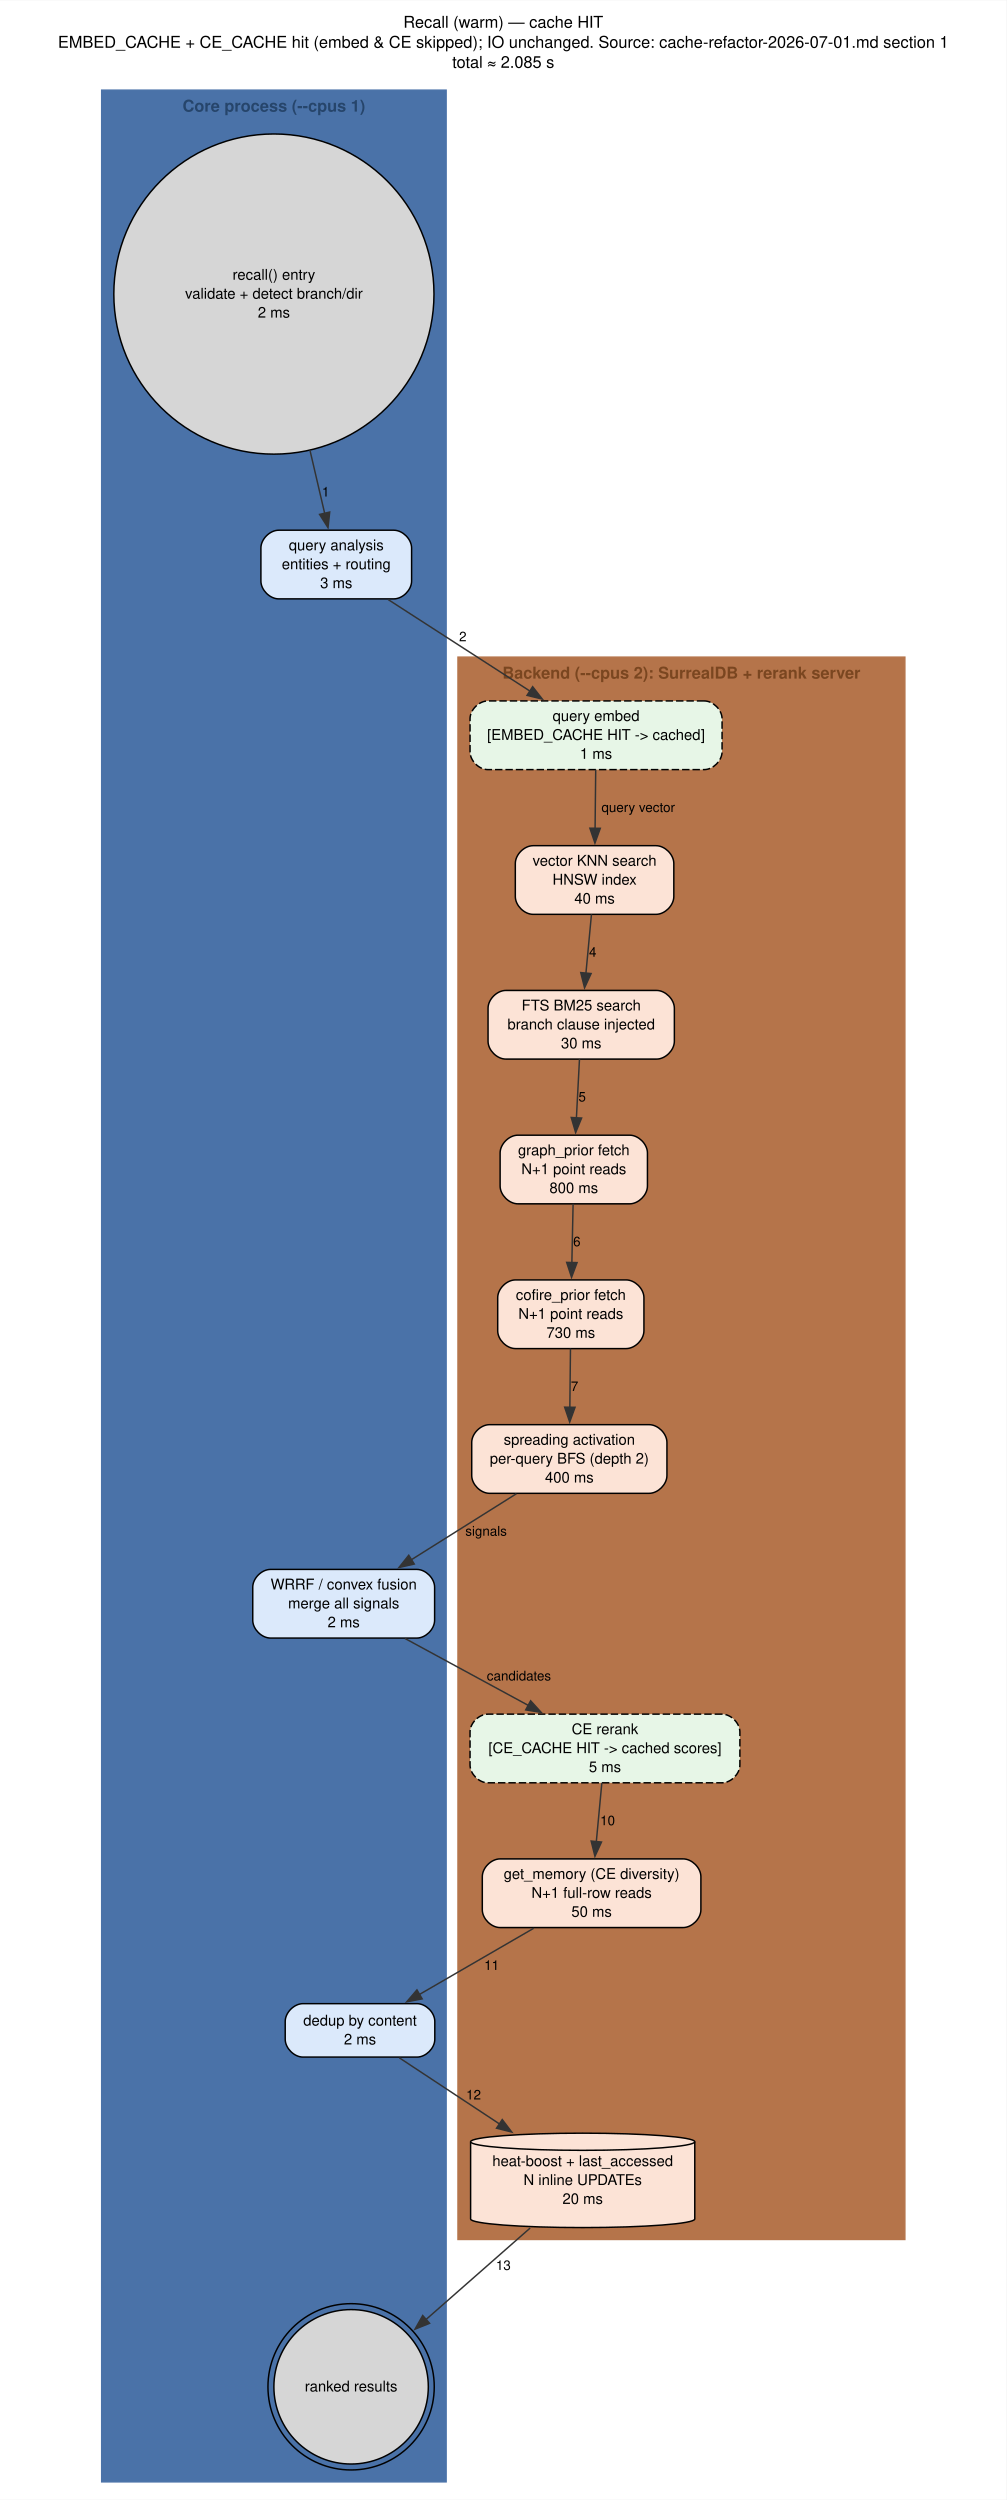
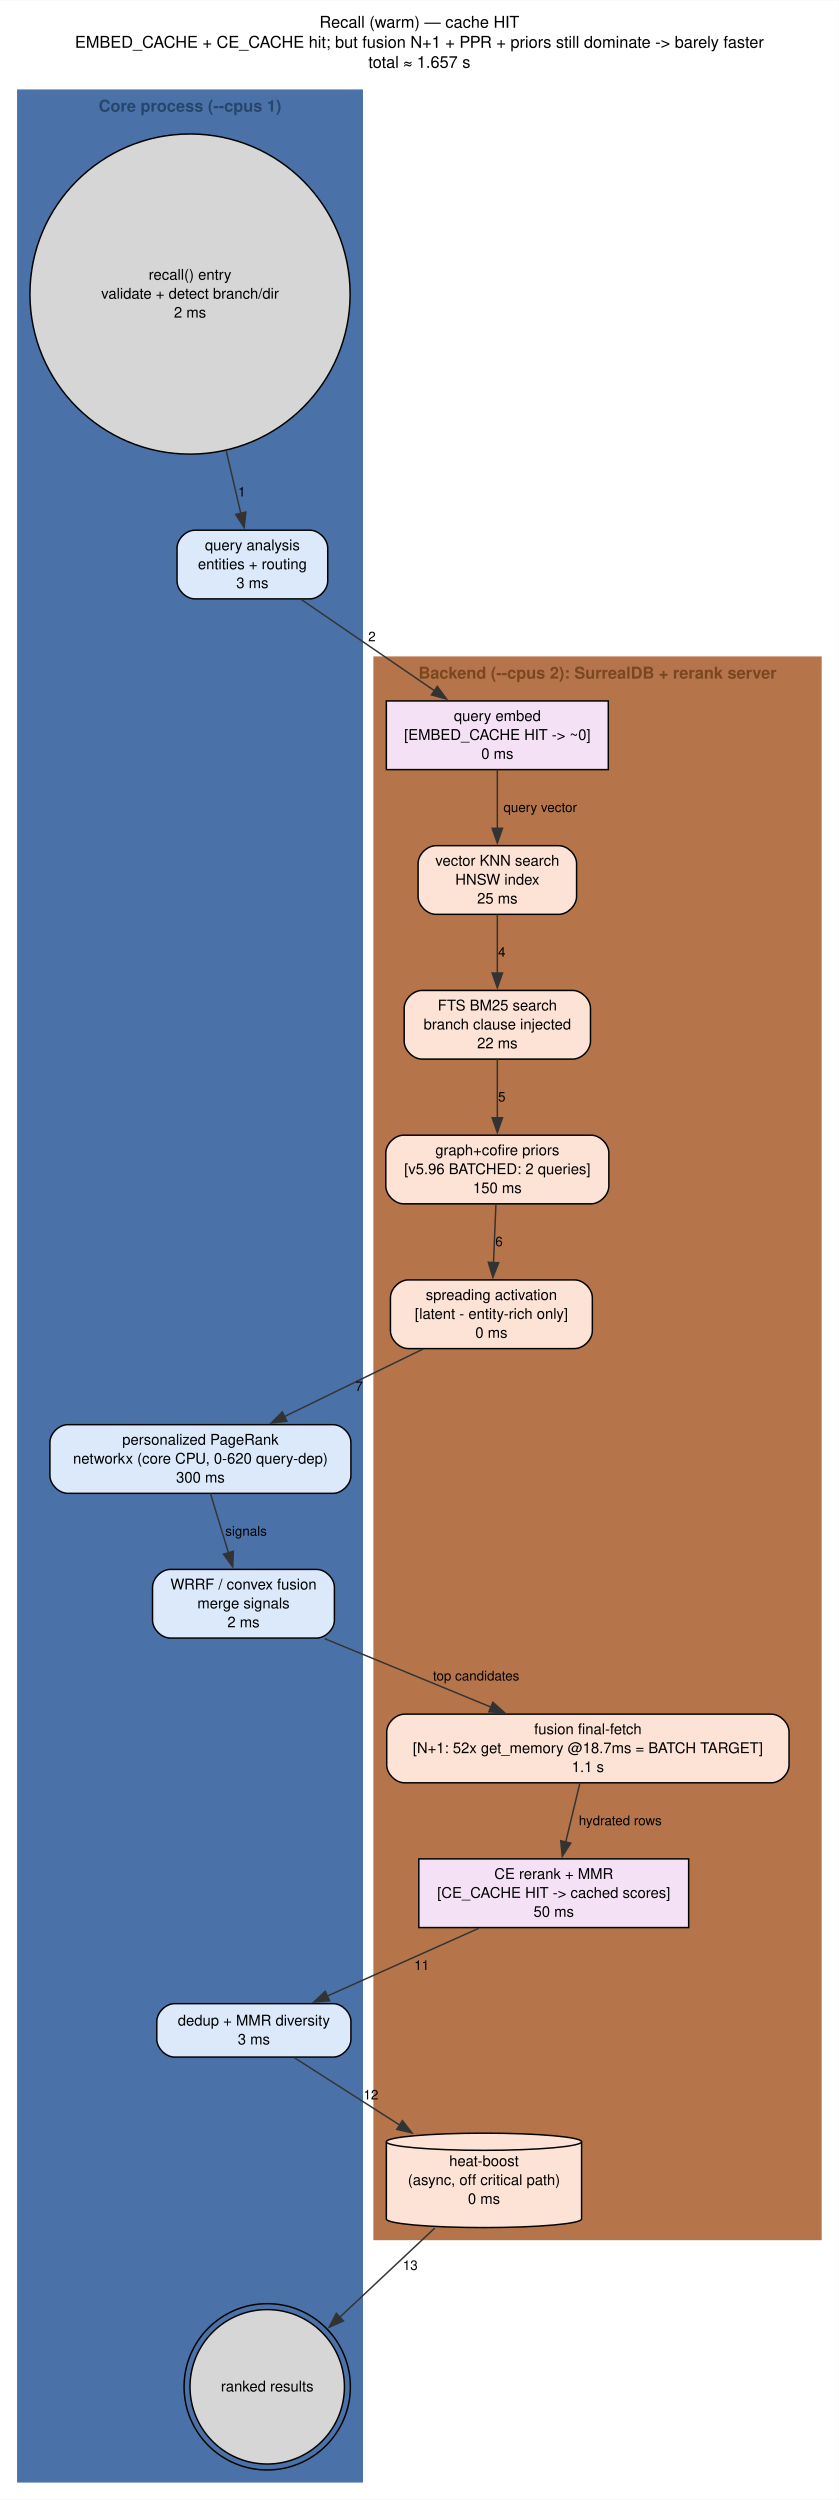
- <svg xmlns="http://www.w3.org/2000/svg" width="678pt" height="1684pt" viewBox="0.00 0.00 678.00 1683.53">
+ <svg xmlns="http://www.w3.org/2000/svg" width="565pt" height="1684pt" viewBox="0.00 0.00 565.00 1683.53">
  <g id="graph0" class="graph" transform="scale(1 1) rotate(0) translate(4 1679.53)">
-     <polygon fill="white" stroke="none" points="-4,4 -4,-1679.53 674,-1679.53 674,4 -4,4" />
-     <text text-anchor="middle" x="335" y="-1661.08" font-family="Helvetica,sans-Serif" font-size="11.00">Recall (warm) — cache HIT</text>
-     <text text-anchor="middle" x="335" y="-1647.58" font-family="Helvetica,sans-Serif" font-size="11.00">EMBED_CACHE + CE_CACHE hit (embed &amp; CE skipped); IO unchanged. Source: cache-refactor-2026-07-01.md section 1</text>
-     <text text-anchor="middle" x="335" y="-1634.08" font-family="Helvetica,sans-Serif" font-size="11.00">total ≈ 2.085 s</text>
+     <polygon fill="white" stroke="none" points="-4,4 -4,-1679.53 561,-1679.53 561,4 -4,4" />
+     <text text-anchor="middle" x="278.5" y="-1661.08" font-family="Helvetica,sans-Serif" font-size="11.00">Recall (warm) — cache HIT</text>
+     <text text-anchor="middle" x="278.5" y="-1647.58" font-family="Helvetica,sans-Serif" font-size="11.00">EMBED_CACHE + CE_CACHE hit; but fusion N+1 + PPR + priors still dominate -&gt; barely faster</text>
+     <text text-anchor="middle" x="278.5" y="-1634.08" font-family="Helvetica,sans-Serif" font-size="11.00">total ≈ 1.657 s</text>
    <g id="clust1" class="cluster">
-       <polygon fill="#4a72a8" stroke="#4a72a8" points="64.5,-8 64.5,-1619.03 296.5,-1619.03 296.5,-8 64.5,-8" />
-       <text text-anchor="middle" x="180.5" y="-1604.58" font-family="Helvetica,sans-Serif" font-weight="bold" font-size="11.00" fill="#26456b">Core process (--cpus 1)</text>
+       <polygon fill="#4a72a8" stroke="#4a72a8" points="8,-8 8,-1619.03 240,-1619.03 240,-8 8,-8" />
+       <text text-anchor="middle" x="124" y="-1604.58" font-family="Helvetica,sans-Serif" font-weight="bold" font-size="11.00" fill="#26456b">Core process (--cpus 1)</text>
    </g>
    <g id="clust2" class="cluster">
-       <polygon fill="#b5744a" stroke="#b5744a" points="304.5,-171.27 304.5,-1237.11 605.5,-1237.11 605.5,-171.27 304.5,-171.27" />
-       <text text-anchor="middle" x="455" y="-1222.66" font-family="Helvetica,sans-Serif" font-weight="bold" font-size="11.00" fill="#7a4620">Backend (--cpus 2): SurrealDB + rerank server</text>
+       <polygon fill="#b5744a" stroke="#b5744a" points="248,-171.27 248,-1237.11 549,-1237.11 549,-171.27 248,-171.27" />
+       <text text-anchor="middle" x="398.5" y="-1222.66" font-family="Helvetica,sans-Serif" font-weight="bold" font-size="11.00" fill="#7a4620">Backend (--cpus 2): SurrealDB + rerank server</text>
    </g>
    <g id="node1" class="node">
-       <ellipse fill="#d6d6d6" stroke="black" cx="180.5" cy="-1481.69" rx="107.83" ry="107.83" />
-       <text text-anchor="middle" x="180.5" y="-1491.32" font-family="Helvetica,sans-Serif" font-size="10.00">recall() entry</text>
-       <text text-anchor="middle" x="180.5" y="-1478.57" font-family="Helvetica,sans-Serif" font-size="10.00">validate + detect branch/dir</text>
-       <text text-anchor="middle" x="180.5" y="-1465.82" font-family="Helvetica,sans-Serif" font-size="10.00">2 ms</text>
+       <ellipse fill="#d6d6d6" stroke="black" cx="124" cy="-1481.69" rx="107.83" ry="107.83" />
+       <text text-anchor="middle" x="124" y="-1491.32" font-family="Helvetica,sans-Serif" font-size="10.00">recall() entry</text>
+       <text text-anchor="middle" x="124" y="-1478.57" font-family="Helvetica,sans-Serif" font-size="10.00">validate + detect branch/dir</text>
+       <text text-anchor="middle" x="124" y="-1465.82" font-family="Helvetica,sans-Serif" font-size="10.00">2 ms</text>
    </g>
    <g id="node2" class="node">
-       <path fill="#dbe9fb" stroke="black" d="M261.25,-1322.61C261.25,-1322.61 183.75,-1322.61 183.75,-1322.61 177.75,-1322.61 171.75,-1316.61 171.75,-1310.61 171.75,-1310.61 171.75,-1288.36 171.75,-1288.36 171.75,-1282.36 177.75,-1276.36 183.75,-1276.36 183.75,-1276.36 261.25,-1276.36 261.25,-1276.36 267.25,-1276.36 273.25,-1282.36 273.25,-1288.36 273.25,-1288.36 273.25,-1310.61 273.25,-1310.61 273.25,-1316.61 267.25,-1322.61 261.25,-1322.61" />
-       <text text-anchor="middle" x="222.5" y="-1309.11" font-family="Helvetica,sans-Serif" font-size="10.00">query analysis</text>
-       <text text-anchor="middle" x="222.5" y="-1296.36" font-family="Helvetica,sans-Serif" font-size="10.00">entities + routing</text>
-       <text text-anchor="middle" x="222.5" y="-1283.61" font-family="Helvetica,sans-Serif" font-size="10.00">3 ms</text>
+       <path fill="#dbe9fb" stroke="black" d="M204.75,-1322.61C204.75,-1322.61 127.25,-1322.61 127.25,-1322.61 121.25,-1322.61 115.25,-1316.61 115.25,-1310.61 115.25,-1310.61 115.25,-1288.36 115.25,-1288.36 115.25,-1282.36 121.25,-1276.36 127.25,-1276.36 127.25,-1276.36 204.75,-1276.36 204.75,-1276.36 210.75,-1276.36 216.75,-1282.36 216.75,-1288.36 216.75,-1288.36 216.75,-1310.61 216.75,-1310.61 216.75,-1316.61 210.75,-1322.61 204.75,-1322.61" />
+       <text text-anchor="middle" x="166" y="-1309.11" font-family="Helvetica,sans-Serif" font-size="10.00">query analysis</text>
+       <text text-anchor="middle" x="166" y="-1296.36" font-family="Helvetica,sans-Serif" font-size="10.00">entities + routing</text>
+       <text text-anchor="middle" x="166" y="-1283.61" font-family="Helvetica,sans-Serif" font-size="10.00">3 ms</text>
    </g>
    <g id="edge1" class="edge">
-       <path fill="none" stroke="#333333" d="M204.81,-1376.39C208.38,-1361.05 211.83,-1346.28 214.71,-1333.91" />
-       <polygon fill="#333333" stroke="#333333" points="218.09,-1334.85 216.95,-1324.31 211.27,-1333.26 218.09,-1334.85" />
-       <text text-anchor="middle" x="215.35" y="-1345.31" font-family="Helvetica,sans-Serif" font-size="9.00">1</text>
+       <path fill="none" stroke="#333333" d="M148.31,-1376.39C151.88,-1361.05 155.33,-1346.28 158.21,-1333.91" />
+       <polygon fill="#333333" stroke="#333333" points="161.59,-1334.85 160.45,-1324.31 154.77,-1333.26 161.59,-1334.85" />
+       <text text-anchor="middle" x="158.85" y="-1345.31" font-family="Helvetica,sans-Serif" font-size="9.00">1</text>
+     </g>
+     <g id="node7" class="node">
+       <polygon fill="#f5e1f5" stroke="black" points="405.75,-1207.61 256.25,-1207.61 256.25,-1161.36 405.75,-1161.36 405.75,-1207.61" />
+       <text text-anchor="middle" x="331" y="-1194.11" font-family="Helvetica,sans-Serif" font-size="10.00">query embed</text>
+       <text text-anchor="middle" x="331" y="-1181.36" font-family="Helvetica,sans-Serif" font-size="10.00">[EMBED_CACHE HIT -&gt; ~0]</text>
+       <text text-anchor="middle" x="331" y="-1168.61" font-family="Helvetica,sans-Serif" font-size="10.00">0 ms</text>
+     </g>
+     <g id="edge2" class="edge">
+       <path fill="none" stroke="#333333" d="M198.99,-1275.89C224.74,-1258.26 260.68,-1233.64 288.57,-1214.55" />
+       <polygon fill="#333333" stroke="#333333" points="290.54,-1217.44 296.81,-1208.9 286.59,-1211.66 290.54,-1217.44" />
+       <text text-anchor="middle" x="246.55" y="-1247.81" font-family="Helvetica,sans-Serif" font-size="9.00">2</text>
+     </g>
+     <g id="node3" class="node">
+       <path fill="#dbe9fb" stroke="black" d="M220.38,-720.11C220.38,-720.11 41.62,-720.11 41.62,-720.11 35.62,-720.11 29.62,-714.11 29.62,-708.11 29.62,-708.11 29.62,-685.86 29.62,-685.86 29.62,-679.86 35.62,-673.86 41.62,-673.86 41.62,-673.86 220.38,-673.86 220.38,-673.86 226.38,-673.86 232.38,-679.86 232.38,-685.86 232.38,-685.86 232.38,-708.11 232.38,-708.11 232.38,-714.11 226.38,-720.11 220.38,-720.11" />
+       <text text-anchor="middle" x="131" y="-706.61" font-family="Helvetica,sans-Serif" font-size="10.00">personalized PageRank</text>
+       <text text-anchor="middle" x="131" y="-693.86" font-family="Helvetica,sans-Serif" font-size="10.00">networkx (core CPU, 0-620 query-dep)</text>
+       <text text-anchor="middle" x="131" y="-681.11" font-family="Helvetica,sans-Serif" font-size="10.00">300 ms</text>
+     </g>
+     <g id="node4" class="node">
+       <path fill="#dbe9fb" stroke="black" d="M209.25,-622.61C209.25,-622.61 110.75,-622.61 110.75,-622.61 104.75,-622.61 98.75,-616.61 98.75,-610.61 98.75,-610.61 98.75,-588.36 98.75,-588.36 98.75,-582.36 104.75,-576.36 110.75,-576.36 110.75,-576.36 209.25,-576.36 209.25,-576.36 215.25,-576.36 221.25,-582.36 221.25,-588.36 221.25,-588.36 221.25,-610.61 221.25,-610.61 221.25,-616.61 215.25,-622.61 209.25,-622.61" />
+       <text text-anchor="middle" x="160" y="-609.11" font-family="Helvetica,sans-Serif" font-size="10.00">WRRF / convex fusion</text>
+       <text text-anchor="middle" x="160" y="-596.36" font-family="Helvetica,sans-Serif" font-size="10.00">merge signals</text>
+       <text text-anchor="middle" x="160" y="-583.61" font-family="Helvetica,sans-Serif" font-size="10.00">2 ms</text>
+     </g>
+     <g id="edge8" class="edge">
+       <path fill="none" stroke="#333333" d="M137.73,-673.84C141.36,-661.87 145.92,-646.86 149.96,-633.53" />
+       <polygon fill="#333333" stroke="#333333" points="153.21,-634.88 152.77,-624.29 146.52,-632.85 153.21,-634.88" />
+       <text text-anchor="middle" x="161.74" y="-645.31" font-family="Helvetica,sans-Serif" font-size="9.00">signals</text>
+     </g>
+     <g id="node12" class="node">
+       <path fill="#fce3d6" stroke="black" d="M515.5,-525.11C515.5,-525.11 268.5,-525.11 268.5,-525.11 262.5,-525.11 256.5,-519.11 256.5,-513.11 256.5,-513.11 256.5,-490.86 256.5,-490.86 256.5,-484.86 262.5,-478.86 268.5,-478.86 268.5,-478.86 515.5,-478.86 515.5,-478.86 521.5,-478.86 527.5,-484.86 527.5,-490.86 527.5,-490.86 527.5,-513.11 527.5,-513.11 527.5,-519.11 521.5,-525.11 515.5,-525.11" />
+       <text text-anchor="middle" x="392" y="-511.61" font-family="Helvetica,sans-Serif" font-size="10.00">fusion final-fetch</text>
+       <text text-anchor="middle" x="392" y="-498.86" font-family="Helvetica,sans-Serif" font-size="10.00">[N+1: 52x get_memory @18.7ms = BATCH TARGET]</text>
+       <text text-anchor="middle" x="392" y="-486.11" font-family="Helvetica,sans-Serif" font-size="10.00">1.1 s</text>
+     </g>
+     <g id="edge9" class="edge">
+       <path fill="none" stroke="#333333" d="M214.69,-575.97C248.34,-562.12 291.65,-544.29 327.05,-529.72" />
+       <polygon fill="#333333" stroke="#333333" points="327.96,-533.13 335.88,-526.09 325.3,-526.66 327.96,-533.13" />
+       <text text-anchor="middle" x="316.71" y="-547.81" font-family="Helvetica,sans-Serif" font-size="9.00">top candidates</text>
+     </g>
+     <g id="node5" class="node">
+       <path fill="#dbe9fb" stroke="black" d="M220.38,-330.11C220.38,-330.11 113.62,-330.11 113.62,-330.11 107.62,-330.11 101.62,-324.11 101.62,-318.11 101.62,-318.11 101.62,-306.11 101.62,-306.11 101.62,-300.11 107.62,-294.11 113.62,-294.11 113.62,-294.11 220.38,-294.11 220.38,-294.11 226.38,-294.11 232.38,-300.11 232.38,-306.11 232.38,-306.11 232.38,-318.11 232.38,-318.11 232.38,-324.11 226.38,-330.11 220.38,-330.11" />
+       <text text-anchor="middle" x="167" y="-315.36" font-family="Helvetica,sans-Serif" font-size="10.00">dedup + MMR diversity</text>
+       <text text-anchor="middle" x="167" y="-302.61" font-family="Helvetica,sans-Serif" font-size="10.00">3 ms</text>
+     </g>
+     <g id="node14" class="node">
+       <path fill="#fce3d6" stroke="black" d="M387.75,-237.08C387.75,-240.27 358.28,-242.86 322,-242.86 285.72,-242.86 256.25,-240.27 256.25,-237.08 256.25,-237.08 256.25,-185.05 256.25,-185.05 256.25,-181.86 285.72,-179.27 322,-179.27 358.28,-179.27 387.75,-181.86 387.75,-185.05 387.75,-185.05 387.75,-237.08 387.75,-237.08" />
+       <path fill="none" stroke="black" d="M387.75,-237.08C387.75,-233.89 358.28,-231.3 322,-231.3 285.72,-231.3 256.25,-233.89 256.25,-237.08" />
+       <text text-anchor="middle" x="322" y="-220.69" font-family="Helvetica,sans-Serif" font-size="10.00">heat-boost</text>
+       <text text-anchor="middle" x="322" y="-207.94" font-family="Helvetica,sans-Serif" font-size="10.00">(async, off critical path)</text>
+       <text text-anchor="middle" x="322" y="-195.19" font-family="Helvetica,sans-Serif" font-size="10.00">0 ms</text>
+     </g>
+     <g id="edge12" class="edge">
+       <path fill="none" stroke="#333333" d="M194.35,-293.63C214,-281.08 241.17,-263.72 265.4,-248.23" />
+       <polygon fill="#333333" stroke="#333333" points="267.05,-251.33 273.59,-243 263.28,-245.43 267.05,-251.33" />
+       <text text-anchor="middle" x="245.85" y="-265.56" font-family="Helvetica,sans-Serif" font-size="9.00">12</text>
    </g>
    <g id="node6" class="node">
-       <path fill="#e7f6e7" stroke="black" stroke-dasharray="5,2" d="M470.38,-1207.61C470.38,-1207.61 324.62,-1207.61 324.62,-1207.61 318.62,-1207.61 312.62,-1201.61 312.62,-1195.61 312.62,-1195.61 312.62,-1173.36 312.62,-1173.36 312.62,-1167.36 318.62,-1161.36 324.62,-1161.36 324.62,-1161.36 470.38,-1161.36 470.38,-1161.36 476.38,-1161.36 482.38,-1167.36 482.38,-1173.36 482.38,-1173.36 482.38,-1195.61 482.38,-1195.61 482.38,-1201.61 476.38,-1207.61 470.38,-1207.61" />
-       <text text-anchor="middle" x="397.5" y="-1194.11" font-family="Helvetica,sans-Serif" font-size="10.00">query embed</text>
-       <text text-anchor="middle" x="397.5" y="-1181.36" font-family="Helvetica,sans-Serif" font-size="10.00">[EMBED_CACHE HIT -&gt; cached]</text>
-       <text text-anchor="middle" x="397.5" y="-1168.61" font-family="Helvetica,sans-Serif" font-size="10.00">1 ms</text>
+       <ellipse fill="#d6d6d6" stroke="black" cx="176" cy="-72.01" rx="52.01" ry="52.01" />
+       <ellipse fill="none" stroke="black" cx="176" cy="-72.01" rx="56.01" ry="56.01" />
+       <text text-anchor="middle" x="176" y="-68.88" font-family="Helvetica,sans-Serif" font-size="10.00">ranked results</text>
    </g>
-     <g id="edge2" class="edge">
-       <path fill="none" stroke="#333333" d="M257.49,-1275.89C285.03,-1258.11 323.59,-1233.21 353.27,-1214.05" />
-       <polygon fill="#333333" stroke="#333333" points="354.79,-1217.23 361.3,-1208.86 351,-1211.35 354.79,-1217.23" />
-       <text text-anchor="middle" x="307.75" y="-1247.81" font-family="Helvetica,sans-Serif" font-size="9.00">2</text>
-     </g>
-     <g id="node3" class="node">
-       <path fill="#dbe9fb" stroke="black" d="M276.75,-622.61C276.75,-622.61 178.25,-622.61 178.25,-622.61 172.25,-622.61 166.25,-616.61 166.25,-610.61 166.25,-610.61 166.25,-588.36 166.25,-588.36 166.25,-582.36 172.25,-576.36 178.25,-576.36 178.25,-576.36 276.75,-576.36 276.75,-576.36 282.75,-576.36 288.75,-582.36 288.75,-588.36 288.75,-588.36 288.75,-610.61 288.75,-610.61 288.75,-616.61 282.75,-622.61 276.75,-622.61" />
-       <text text-anchor="middle" x="227.5" y="-609.11" font-family="Helvetica,sans-Serif" font-size="10.00">WRRF / convex fusion</text>
-       <text text-anchor="middle" x="227.5" y="-596.36" font-family="Helvetica,sans-Serif" font-size="10.00">merge all signals</text>
-       <text text-anchor="middle" x="227.5" y="-583.61" font-family="Helvetica,sans-Serif" font-size="10.00">2 ms</text>
-     </g>
-     <g id="node12" class="node">
-       <path fill="#e7f6e7" stroke="black" stroke-dasharray="5,2" d="M482.38,-525.11C482.38,-525.11 324.62,-525.11 324.62,-525.11 318.62,-525.11 312.62,-519.11 312.62,-513.11 312.62,-513.11 312.62,-490.86 312.62,-490.86 312.62,-484.86 318.62,-478.86 324.62,-478.86 324.62,-478.86 482.38,-478.86 482.38,-478.86 488.38,-478.86 494.38,-484.86 494.38,-490.86 494.38,-490.86 494.38,-513.11 494.38,-513.11 494.38,-519.11 488.38,-525.11 482.38,-525.11" />
-       <text text-anchor="middle" x="403.5" y="-511.61" font-family="Helvetica,sans-Serif" font-size="10.00">CE rerank</text>
-       <text text-anchor="middle" x="403.5" y="-498.86" font-family="Helvetica,sans-Serif" font-size="10.00">[CE_CACHE HIT -&gt; cached scores]</text>
-       <text text-anchor="middle" x="403.5" y="-486.11" font-family="Helvetica,sans-Serif" font-size="10.00">5 ms</text>
-     </g>
-     <g id="edge9" class="edge">
-       <path fill="none" stroke="#333333" d="M268.76,-576.1C293.63,-562.6 325.51,-545.3 352.01,-530.92" />
-       <polygon fill="#333333" stroke="#333333" points="353.43,-534.13 360.55,-526.29 350.1,-527.98 353.43,-534.13" />
-       <text text-anchor="middle" x="345.53" y="-547.81" font-family="Helvetica,sans-Serif" font-size="9.00">candidates</text>
-     </g>
-     <g id="node4" class="node">
-       <path fill="#dbe9fb" stroke="black" d="M276.88,-330.11C276.88,-330.11 200.12,-330.11 200.12,-330.11 194.12,-330.11 188.12,-324.11 188.12,-318.11 188.12,-318.11 188.12,-306.11 188.12,-306.11 188.12,-300.11 194.12,-294.11 200.12,-294.11 200.12,-294.11 276.88,-294.11 276.88,-294.11 282.88,-294.11 288.88,-300.11 288.88,-306.11 288.88,-306.11 288.88,-318.11 288.88,-318.11 288.88,-324.11 282.88,-330.11 276.88,-330.11" />
-       <text text-anchor="middle" x="238.5" y="-315.36" font-family="Helvetica,sans-Serif" font-size="10.00">dedup by content</text>
-       <text text-anchor="middle" x="238.5" y="-302.61" font-family="Helvetica,sans-Serif" font-size="10.00">2 ms</text>
-     </g>
-     <g id="node14" class="node">
-       <path fill="#fce3d6" stroke="black" d="M464,-237.08C464,-240.27 430.16,-242.86 388.5,-242.86 346.84,-242.86 313,-240.27 313,-237.08 313,-237.08 313,-185.05 313,-185.05 313,-181.86 346.84,-179.27 388.5,-179.27 430.16,-179.27 464,-181.86 464,-185.05 464,-185.05 464,-237.08 464,-237.08" />
-       <path fill="none" stroke="black" d="M464,-237.08C464,-233.89 430.16,-231.3 388.5,-231.3 346.84,-231.3 313,-233.89 313,-237.08" />
-       <text text-anchor="middle" x="388.5" y="-220.69" font-family="Helvetica,sans-Serif" font-size="10.00">heat-boost + last_accessed</text>
-       <text text-anchor="middle" x="388.5" y="-207.94" font-family="Helvetica,sans-Serif" font-size="10.00">N inline UPDATEs</text>
-       <text text-anchor="middle" x="388.5" y="-195.19" font-family="Helvetica,sans-Serif" font-size="10.00">20 ms</text>
-     </g>
-     <g id="edge12" class="edge">
-       <path fill="none" stroke="#333333" d="M264.97,-293.63C283.67,-281.28 309.43,-264.27 332.59,-248.98" />
-       <polygon fill="#333333" stroke="#333333" points="334.31,-252.04 340.72,-243.61 330.45,-246.2 334.31,-252.04" />
-       <text text-anchor="middle" x="315" y="-265.56" font-family="Helvetica,sans-Serif" font-size="9.00">12</text>
-     </g>
-     <g id="node5" class="node">
-       <ellipse fill="#d6d6d6" stroke="black" cx="232.5" cy="-72.01" rx="52.01" ry="52.01" />
-       <ellipse fill="none" stroke="black" cx="232.5" cy="-72.01" rx="56.01" ry="56.01" />
-       <text text-anchor="middle" x="232.5" y="-68.88" font-family="Helvetica,sans-Serif" font-size="10.00">ranked results</text>
-     </g>
-     <g id="node7" class="node">
-       <path fill="#fce3d6" stroke="black" d="M437.88,-1110.11C437.88,-1110.11 355.12,-1110.11 355.12,-1110.11 349.12,-1110.11 343.12,-1104.11 343.12,-1098.11 343.12,-1098.11 343.12,-1075.86 343.12,-1075.86 343.12,-1069.86 349.12,-1063.86 355.12,-1063.86 355.12,-1063.86 437.88,-1063.86 437.88,-1063.86 443.88,-1063.86 449.88,-1069.86 449.88,-1075.86 449.88,-1075.86 449.88,-1098.11 449.88,-1098.11 449.88,-1104.11 443.88,-1110.11 437.88,-1110.11" />
-       <text text-anchor="middle" x="396.5" y="-1096.61" font-family="Helvetica,sans-Serif" font-size="10.00">vector KNN search</text>
-       <text text-anchor="middle" x="396.5" y="-1083.86" font-family="Helvetica,sans-Serif" font-size="10.00">HNSW index</text>
-       <text text-anchor="middle" x="396.5" y="-1071.11" font-family="Helvetica,sans-Serif" font-size="10.00">40 ms</text>
+     <g id="node8" class="node">
+       <path fill="#fce3d6" stroke="black" d="M372.38,-1110.11C372.38,-1110.11 289.62,-1110.11 289.62,-1110.11 283.62,-1110.11 277.62,-1104.11 277.62,-1098.11 277.62,-1098.11 277.62,-1075.86 277.62,-1075.86 277.62,-1069.86 283.62,-1063.86 289.62,-1063.86 289.62,-1063.86 372.38,-1063.86 372.38,-1063.86 378.38,-1063.86 384.38,-1069.86 384.38,-1075.86 384.38,-1075.86 384.38,-1098.11 384.38,-1098.11 384.38,-1104.11 378.38,-1110.11 372.38,-1110.11" />
+       <text text-anchor="middle" x="331" y="-1096.61" font-family="Helvetica,sans-Serif" font-size="10.00">vector KNN search</text>
+       <text text-anchor="middle" x="331" y="-1083.86" font-family="Helvetica,sans-Serif" font-size="10.00">HNSW index</text>
+       <text text-anchor="middle" x="331" y="-1071.11" font-family="Helvetica,sans-Serif" font-size="10.00">25 ms</text>
    </g>
    <g id="edge3" class="edge">
-       <path fill="none" stroke="#333333" d="M397.27,-1161.34C397.15,-1149.61 396.99,-1134.95 396.85,-1121.84" />
-       <polygon fill="#333333" stroke="#333333" points="400.35,-1121.82 396.75,-1111.86 393.35,-1121.9 400.35,-1121.82" />
-       <text text-anchor="middle" x="425.9" y="-1132.81" font-family="Helvetica,sans-Serif" font-size="9.00">query vector</text>
+       <path fill="none" stroke="#333333" d="M331,-1161.34C331,-1149.61 331,-1134.95 331,-1121.84" />
+       <polygon fill="#333333" stroke="#333333" points="334.5,-1121.86 331,-1111.86 327.5,-1121.86 334.5,-1121.86" />
+       <text text-anchor="middle" x="359.88" y="-1132.81" font-family="Helvetica,sans-Serif" font-size="9.00">query vector</text>
    </g>
-     <g id="node8" class="node">
-       <path fill="#fce3d6" stroke="black" d="M438.25,-1012.61C438.25,-1012.61 336.75,-1012.61 336.75,-1012.61 330.75,-1012.61 324.75,-1006.61 324.75,-1000.61 324.75,-1000.61 324.75,-978.36 324.75,-978.36 324.75,-972.36 330.75,-966.36 336.75,-966.36 336.75,-966.36 438.25,-966.36 438.25,-966.36 444.25,-966.36 450.25,-972.36 450.25,-978.36 450.25,-978.36 450.25,-1000.61 450.25,-1000.61 450.25,-1006.61 444.25,-1012.61 438.25,-1012.61" />
-       <text text-anchor="middle" x="387.5" y="-999.11" font-family="Helvetica,sans-Serif" font-size="10.00">FTS BM25 search</text>
-       <text text-anchor="middle" x="387.5" y="-986.36" font-family="Helvetica,sans-Serif" font-size="10.00">branch clause injected</text>
-       <text text-anchor="middle" x="387.5" y="-973.61" font-family="Helvetica,sans-Serif" font-size="10.00">30 ms</text>
+     <g id="node9" class="node">
+       <path fill="#fce3d6" stroke="black" d="M381.75,-1012.61C381.75,-1012.61 280.25,-1012.61 280.25,-1012.61 274.25,-1012.61 268.25,-1006.61 268.25,-1000.61 268.25,-1000.61 268.25,-978.36 268.25,-978.36 268.25,-972.36 274.25,-966.36 280.25,-966.36 280.25,-966.36 381.75,-966.36 381.75,-966.36 387.75,-966.36 393.75,-972.36 393.75,-978.36 393.75,-978.36 393.75,-1000.61 393.75,-1000.61 393.75,-1006.61 387.75,-1012.61 381.75,-1012.61" />
+       <text text-anchor="middle" x="331" y="-999.11" font-family="Helvetica,sans-Serif" font-size="10.00">FTS BM25 search</text>
+       <text text-anchor="middle" x="331" y="-986.36" font-family="Helvetica,sans-Serif" font-size="10.00">branch clause injected</text>
+       <text text-anchor="middle" x="331" y="-973.61" font-family="Helvetica,sans-Serif" font-size="10.00">22 ms</text>
    </g>
    <g id="edge4" class="edge">
-       <path fill="none" stroke="#333333" d="M394.41,-1063.84C393.3,-1051.99 391.9,-1037.16 390.65,-1023.93" />
-       <polygon fill="#333333" stroke="#333333" points="394.17,-1023.98 389.75,-1014.35 387.2,-1024.64 394.17,-1023.98" />
-       <text text-anchor="middle" x="395.27" y="-1035.31" font-family="Helvetica,sans-Serif" font-size="9.00">4</text>
+       <path fill="none" stroke="#333333" d="M331,-1063.84C331,-1052.11 331,-1037.45 331,-1024.34" />
+       <polygon fill="#333333" stroke="#333333" points="334.5,-1024.36 331,-1014.36 327.5,-1024.36 334.5,-1024.36" />
+       <text text-anchor="middle" x="334" y="-1035.31" font-family="Helvetica,sans-Serif" font-size="9.00">4</text>
    </g>
-     <g id="node9" class="node">
-       <path fill="#fce3d6" stroke="black" d="M420.12,-915.11C420.12,-915.11 344.88,-915.11 344.88,-915.11 338.88,-915.11 332.88,-909.11 332.88,-903.11 332.88,-903.11 332.88,-880.86 332.88,-880.86 332.88,-874.86 338.88,-868.86 344.88,-868.86 344.88,-868.86 420.12,-868.86 420.12,-868.86 426.12,-868.86 432.12,-874.86 432.12,-880.86 432.12,-880.86 432.12,-903.11 432.12,-903.11 432.12,-909.11 426.12,-915.11 420.12,-915.11" />
-       <text text-anchor="middle" x="382.5" y="-901.61" font-family="Helvetica,sans-Serif" font-size="10.00">graph_prior fetch</text>
-       <text text-anchor="middle" x="382.5" y="-888.86" font-family="Helvetica,sans-Serif" font-size="10.00">N+1 point reads</text>
-       <text text-anchor="middle" x="382.5" y="-876.11" font-family="Helvetica,sans-Serif" font-size="10.00">800 ms</text>
+     <g id="node10" class="node">
+       <path fill="#fce3d6" stroke="black" d="M394.12,-915.11C394.12,-915.11 267.88,-915.11 267.88,-915.11 261.88,-915.11 255.88,-909.11 255.88,-903.11 255.88,-903.11 255.88,-880.86 255.88,-880.86 255.88,-874.86 261.88,-868.86 267.88,-868.86 267.88,-868.86 394.12,-868.86 394.12,-868.86 400.12,-868.86 406.12,-874.86 406.12,-880.86 406.12,-880.86 406.12,-903.11 406.12,-903.11 406.12,-909.11 400.12,-915.11 394.12,-915.11" />
+       <text text-anchor="middle" x="331" y="-901.61" font-family="Helvetica,sans-Serif" font-size="10.00">graph+cofire priors</text>
+       <text text-anchor="middle" x="331" y="-888.86" font-family="Helvetica,sans-Serif" font-size="10.00">[v5.96 BATCHED: 2 queries]</text>
+       <text text-anchor="middle" x="331" y="-876.11" font-family="Helvetica,sans-Serif" font-size="10.00">150 ms</text>
    </g>
    <g id="edge5" class="edge">
-       <path fill="none" stroke="#333333" d="M386.34,-966.34C385.73,-954.61 384.96,-939.95 384.27,-926.84" />
-       <polygon fill="#333333" stroke="#333333" points="387.77,-926.66 383.75,-916.86 380.78,-927.03 387.77,-926.66" />
-       <text text-anchor="middle" x="388.15" y="-937.81" font-family="Helvetica,sans-Serif" font-size="9.00">5</text>
+       <path fill="none" stroke="#333333" d="M331,-966.34C331,-954.61 331,-939.95 331,-926.84" />
+       <polygon fill="#333333" stroke="#333333" points="334.5,-926.86 331,-916.86 327.5,-926.86 334.5,-926.86" />
+       <text text-anchor="middle" x="334" y="-937.81" font-family="Helvetica,sans-Serif" font-size="9.00">5</text>
    </g>
-     <g id="node10" class="node">
-       <path fill="#fce3d6" stroke="black" d="M417.75,-817.61C417.75,-817.61 343.25,-817.61 343.25,-817.61 337.25,-817.61 331.25,-811.61 331.25,-805.61 331.25,-805.61 331.25,-783.36 331.25,-783.36 331.25,-777.36 337.25,-771.36 343.25,-771.36 343.25,-771.36 417.75,-771.36 417.75,-771.36 423.75,-771.36 429.75,-777.36 429.75,-783.36 429.75,-783.36 429.75,-805.61 429.75,-805.61 429.75,-811.61 423.75,-817.61 417.75,-817.61" />
-       <text text-anchor="middle" x="380.5" y="-804.11" font-family="Helvetica,sans-Serif" font-size="10.00">cofire_prior fetch</text>
-       <text text-anchor="middle" x="380.5" y="-791.36" font-family="Helvetica,sans-Serif" font-size="10.00">N+1 point reads</text>
-       <text text-anchor="middle" x="380.5" y="-778.61" font-family="Helvetica,sans-Serif" font-size="10.00">730 ms</text>
+     <g id="node11" class="node">
+       <path fill="#fce3d6" stroke="black" d="M383,-817.61C383,-817.61 271,-817.61 271,-817.61 265,-817.61 259,-811.61 259,-805.61 259,-805.61 259,-783.36 259,-783.36 259,-777.36 265,-771.36 271,-771.36 271,-771.36 383,-771.36 383,-771.36 389,-771.36 395,-777.36 395,-783.36 395,-783.36 395,-805.61 395,-805.61 395,-811.61 389,-817.61 383,-817.61" />
+       <text text-anchor="middle" x="327" y="-804.11" font-family="Helvetica,sans-Serif" font-size="10.00">spreading activation</text>
+       <text text-anchor="middle" x="327" y="-791.36" font-family="Helvetica,sans-Serif" font-size="10.00">[latent - entity-rich only]</text>
+       <text text-anchor="middle" x="327" y="-778.61" font-family="Helvetica,sans-Serif" font-size="10.00">0 ms</text>
    </g>
    <g id="edge6" class="edge">
-       <path fill="none" stroke="#333333" d="M382.04,-868.84C381.79,-857.11 381.48,-842.45 381.21,-829.34" />
-       <polygon fill="#333333" stroke="#333333" points="384.71,-829.28 381,-819.36 377.71,-829.43 384.71,-829.28" />
-       <text text-anchor="middle" x="384.56" y="-840.31" font-family="Helvetica,sans-Serif" font-size="9.00">6</text>
-     </g>
-     <g id="node11" class="node">
-       <path fill="#fce3d6" stroke="black" d="M433.25,-720.11C433.25,-720.11 325.75,-720.11 325.75,-720.11 319.75,-720.11 313.75,-714.11 313.75,-708.11 313.75,-708.11 313.75,-685.86 313.75,-685.86 313.75,-679.86 319.75,-673.86 325.75,-673.86 325.75,-673.86 433.25,-673.86 433.25,-673.86 439.25,-673.86 445.25,-679.86 445.25,-685.86 445.25,-685.86 445.25,-708.11 445.25,-708.11 445.25,-714.11 439.25,-720.11 433.25,-720.11" />
-       <text text-anchor="middle" x="379.5" y="-706.61" font-family="Helvetica,sans-Serif" font-size="10.00">spreading activation</text>
-       <text text-anchor="middle" x="379.5" y="-693.86" font-family="Helvetica,sans-Serif" font-size="10.00">per-query BFS (depth 2)</text>
-       <text text-anchor="middle" x="379.5" y="-681.11" font-family="Helvetica,sans-Serif" font-size="10.00">400 ms</text>
+       <path fill="none" stroke="#333333" d="M330.07,-868.84C329.58,-857.11 328.97,-842.45 328.42,-829.34" />
+       <polygon fill="#333333" stroke="#333333" points="331.92,-829.2 328,-819.36 324.92,-829.5 331.92,-829.2" />
+       <text text-anchor="middle" x="332.12" y="-840.31" font-family="Helvetica,sans-Serif" font-size="9.00">6</text>
    </g>
    <g id="edge7" class="edge">
-       <path fill="none" stroke="#333333" d="M380.27,-771.34C380.15,-759.61 379.99,-744.95 379.85,-731.84" />
-       <polygon fill="#333333" stroke="#333333" points="383.35,-731.82 379.75,-721.86 376.35,-731.9 383.35,-731.82" />
-       <text text-anchor="middle" x="383.03" y="-742.81" font-family="Helvetica,sans-Serif" font-size="9.00">7</text>
-     </g>
-     <g id="edge8" class="edge">
-       <path fill="none" stroke="#333333" d="M343.86,-673.6C322.77,-660.34 295.82,-643.41 273.18,-629.19" />
-       <polygon fill="#333333" stroke="#333333" points="275.05,-626.23 264.72,-623.87 271.33,-632.16 275.05,-626.23" />
-       <text text-anchor="middle" x="323.43" y="-645.31" font-family="Helvetica,sans-Serif" font-size="9.00">signals</text>
+       <path fill="none" stroke="#333333" d="M281.05,-771.1C253.11,-757.48 217.23,-740 187.56,-725.54" />
+       <polygon fill="#333333" stroke="#333333" points="189.23,-722.46 178.71,-721.23 186.16,-728.76 189.23,-722.46" />
+       <text text-anchor="middle" x="237.88" y="-742.81" font-family="Helvetica,sans-Serif" font-size="9.00">7</text>
    </g>
    <g id="node13" class="node">
-       <path fill="#fce3d6" stroke="black" d="M456.12,-427.61C456.12,-427.61 332.88,-427.61 332.88,-427.61 326.88,-427.61 320.88,-421.61 320.88,-415.61 320.88,-415.61 320.88,-393.36 320.88,-393.36 320.88,-387.36 326.88,-381.36 332.88,-381.36 332.88,-381.36 456.12,-381.36 456.12,-381.36 462.12,-381.36 468.12,-387.36 468.12,-393.36 468.12,-393.36 468.12,-415.61 468.12,-415.61 468.12,-421.61 462.12,-427.61 456.12,-427.61" />
-       <text text-anchor="middle" x="394.5" y="-414.11" font-family="Helvetica,sans-Serif" font-size="10.00">get_memory (CE diversity)</text>
-       <text text-anchor="middle" x="394.5" y="-401.36" font-family="Helvetica,sans-Serif" font-size="10.00">N+1 full-row reads</text>
-       <text text-anchor="middle" x="394.5" y="-388.61" font-family="Helvetica,sans-Serif" font-size="10.00">50 ms</text>
+       <polygon fill="#f5e1f5" stroke="black" points="459.88,-427.61 278.12,-427.61 278.12,-381.36 459.88,-381.36 459.88,-427.61" />
+       <text text-anchor="middle" x="369" y="-414.11" font-family="Helvetica,sans-Serif" font-size="10.00">CE rerank + MMR</text>
+       <text text-anchor="middle" x="369" y="-401.36" font-family="Helvetica,sans-Serif" font-size="10.00">[CE_CACHE HIT -&gt; cached scores]</text>
+       <text text-anchor="middle" x="369" y="-388.61" font-family="Helvetica,sans-Serif" font-size="10.00">50 ms</text>
    </g>
    <g id="edge10" class="edge">
-       <path fill="none" stroke="#333333" d="M401.41,-478.84C400.3,-466.99 398.9,-452.16 397.65,-438.93" />
-       <polygon fill="#333333" stroke="#333333" points="401.17,-438.98 396.75,-429.35 394.2,-439.64 401.17,-438.98" />
-       <text text-anchor="middle" x="405.27" y="-450.31" font-family="Helvetica,sans-Serif" font-size="9.00">10</text>
+       <path fill="none" stroke="#333333" d="M386.67,-478.84C383.81,-466.99 380.24,-452.16 377.06,-438.93" />
+       <polygon fill="#333333" stroke="#333333" points="380.48,-438.22 374.74,-429.32 373.68,-439.86 380.48,-438.22" />
+       <text text-anchor="middle" x="413.81" y="-450.31" font-family="Helvetica,sans-Serif" font-size="9.00">hydrated rows</text>
    </g>
    <g id="edge11" class="edge">
-       <path fill="none" stroke="#333333" d="M355.54,-380.91C332.01,-367.28 302.09,-349.95 278.39,-336.22" />
-       <polygon fill="#333333" stroke="#333333" points="280.37,-333.32 269.96,-331.34 276.86,-339.38 280.37,-333.32" />
-       <text text-anchor="middle" x="327.18" y="-352.81" font-family="Helvetica,sans-Serif" font-size="9.00">11</text>
+       <path fill="none" stroke="#333333" d="M318.55,-380.91C287.26,-366.92 247.26,-349.02 216.2,-335.12" />
+       <polygon fill="#333333" stroke="#333333" points="217.98,-332.09 207.42,-331.2 215.12,-338.48 217.98,-332.09" />
+       <text text-anchor="middle" x="280.06" y="-352.81" font-family="Helvetica,sans-Serif" font-size="9.00">11</text>
    </g>
    <g id="edge13" class="edge">
-       <path fill="none" stroke="#333333" d="M353.1,-178.96C332.38,-160.76 305.86,-137.46 282.98,-117.35" />
-       <polygon fill="#333333" stroke="#333333" points="285.36,-114.79 275.54,-110.82 280.74,-120.05 285.36,-114.79" />
-       <text text-anchor="middle" x="335.06" y="-150.72" font-family="Helvetica,sans-Serif" font-size="9.00">13</text>
+       <path fill="none" stroke="#333333" d="M288.87,-178.96C269.93,-161.18 245.83,-138.56 224.76,-118.78" />
+       <polygon fill="#333333" stroke="#333333" points="227.34,-116.4 217.65,-112.11 222.55,-121.51 227.34,-116.4" />
+       <text text-anchor="middle" x="272.37" y="-150.72" font-family="Helvetica,sans-Serif" font-size="9.00">13</text>
    </g>
  </g>
</svg>
